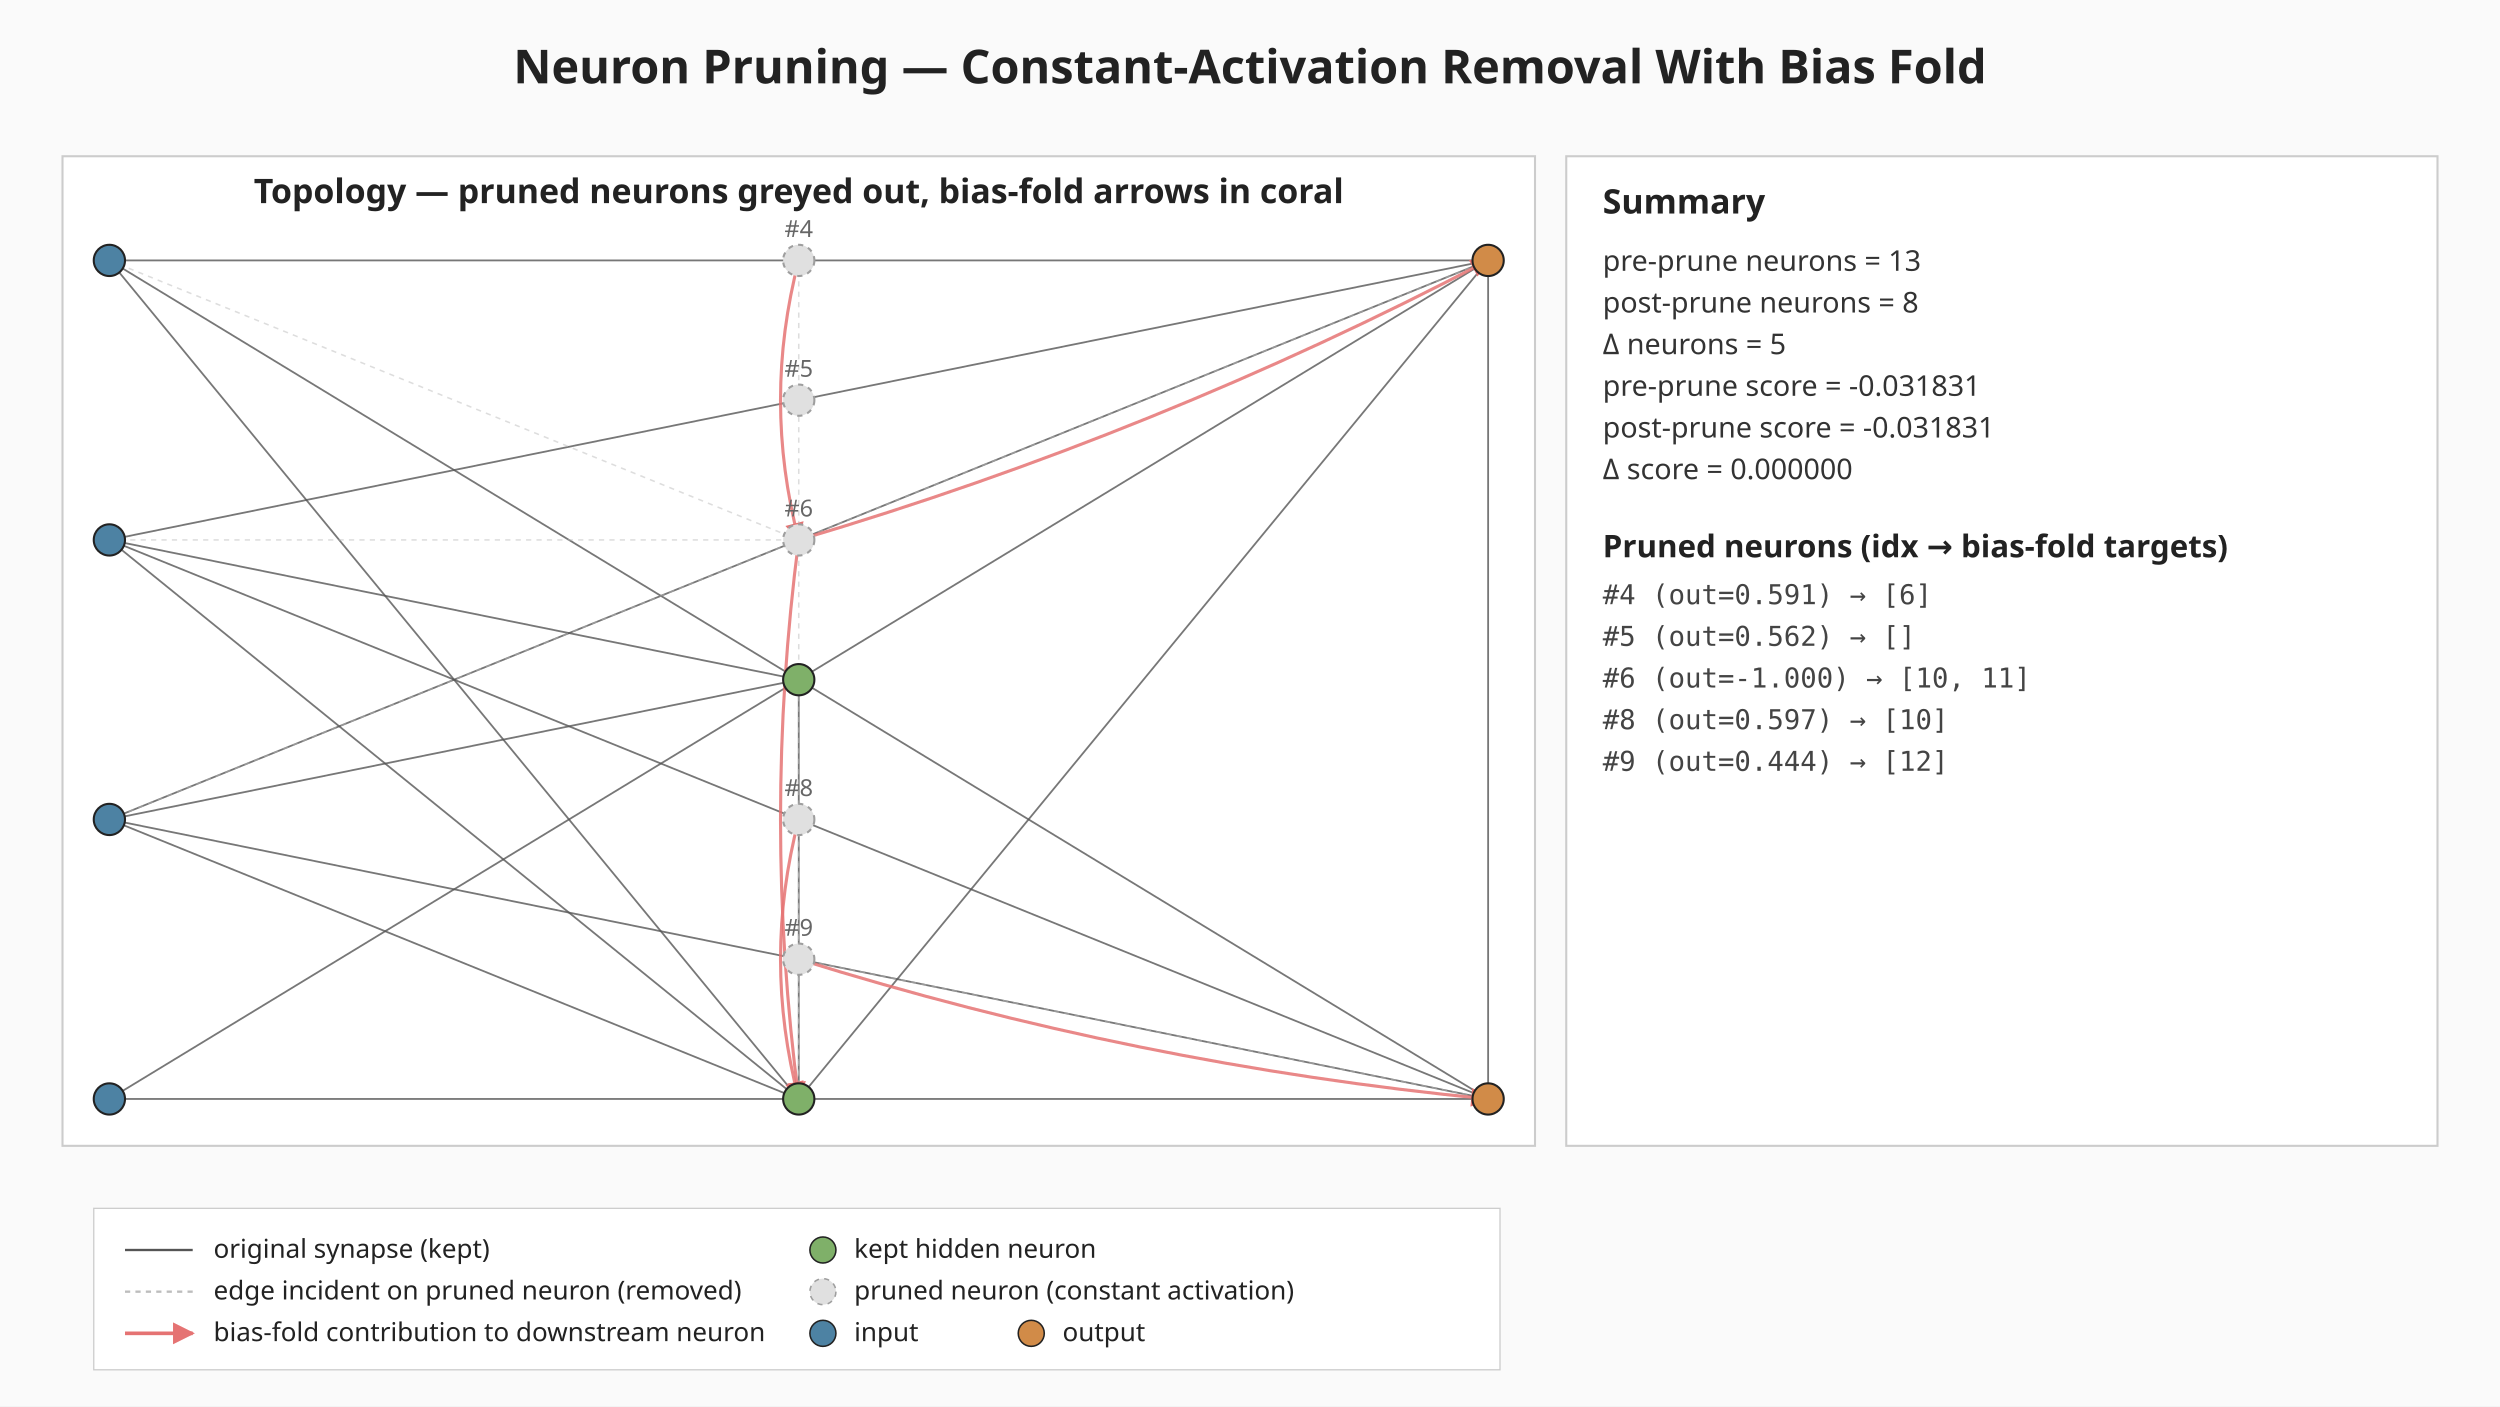
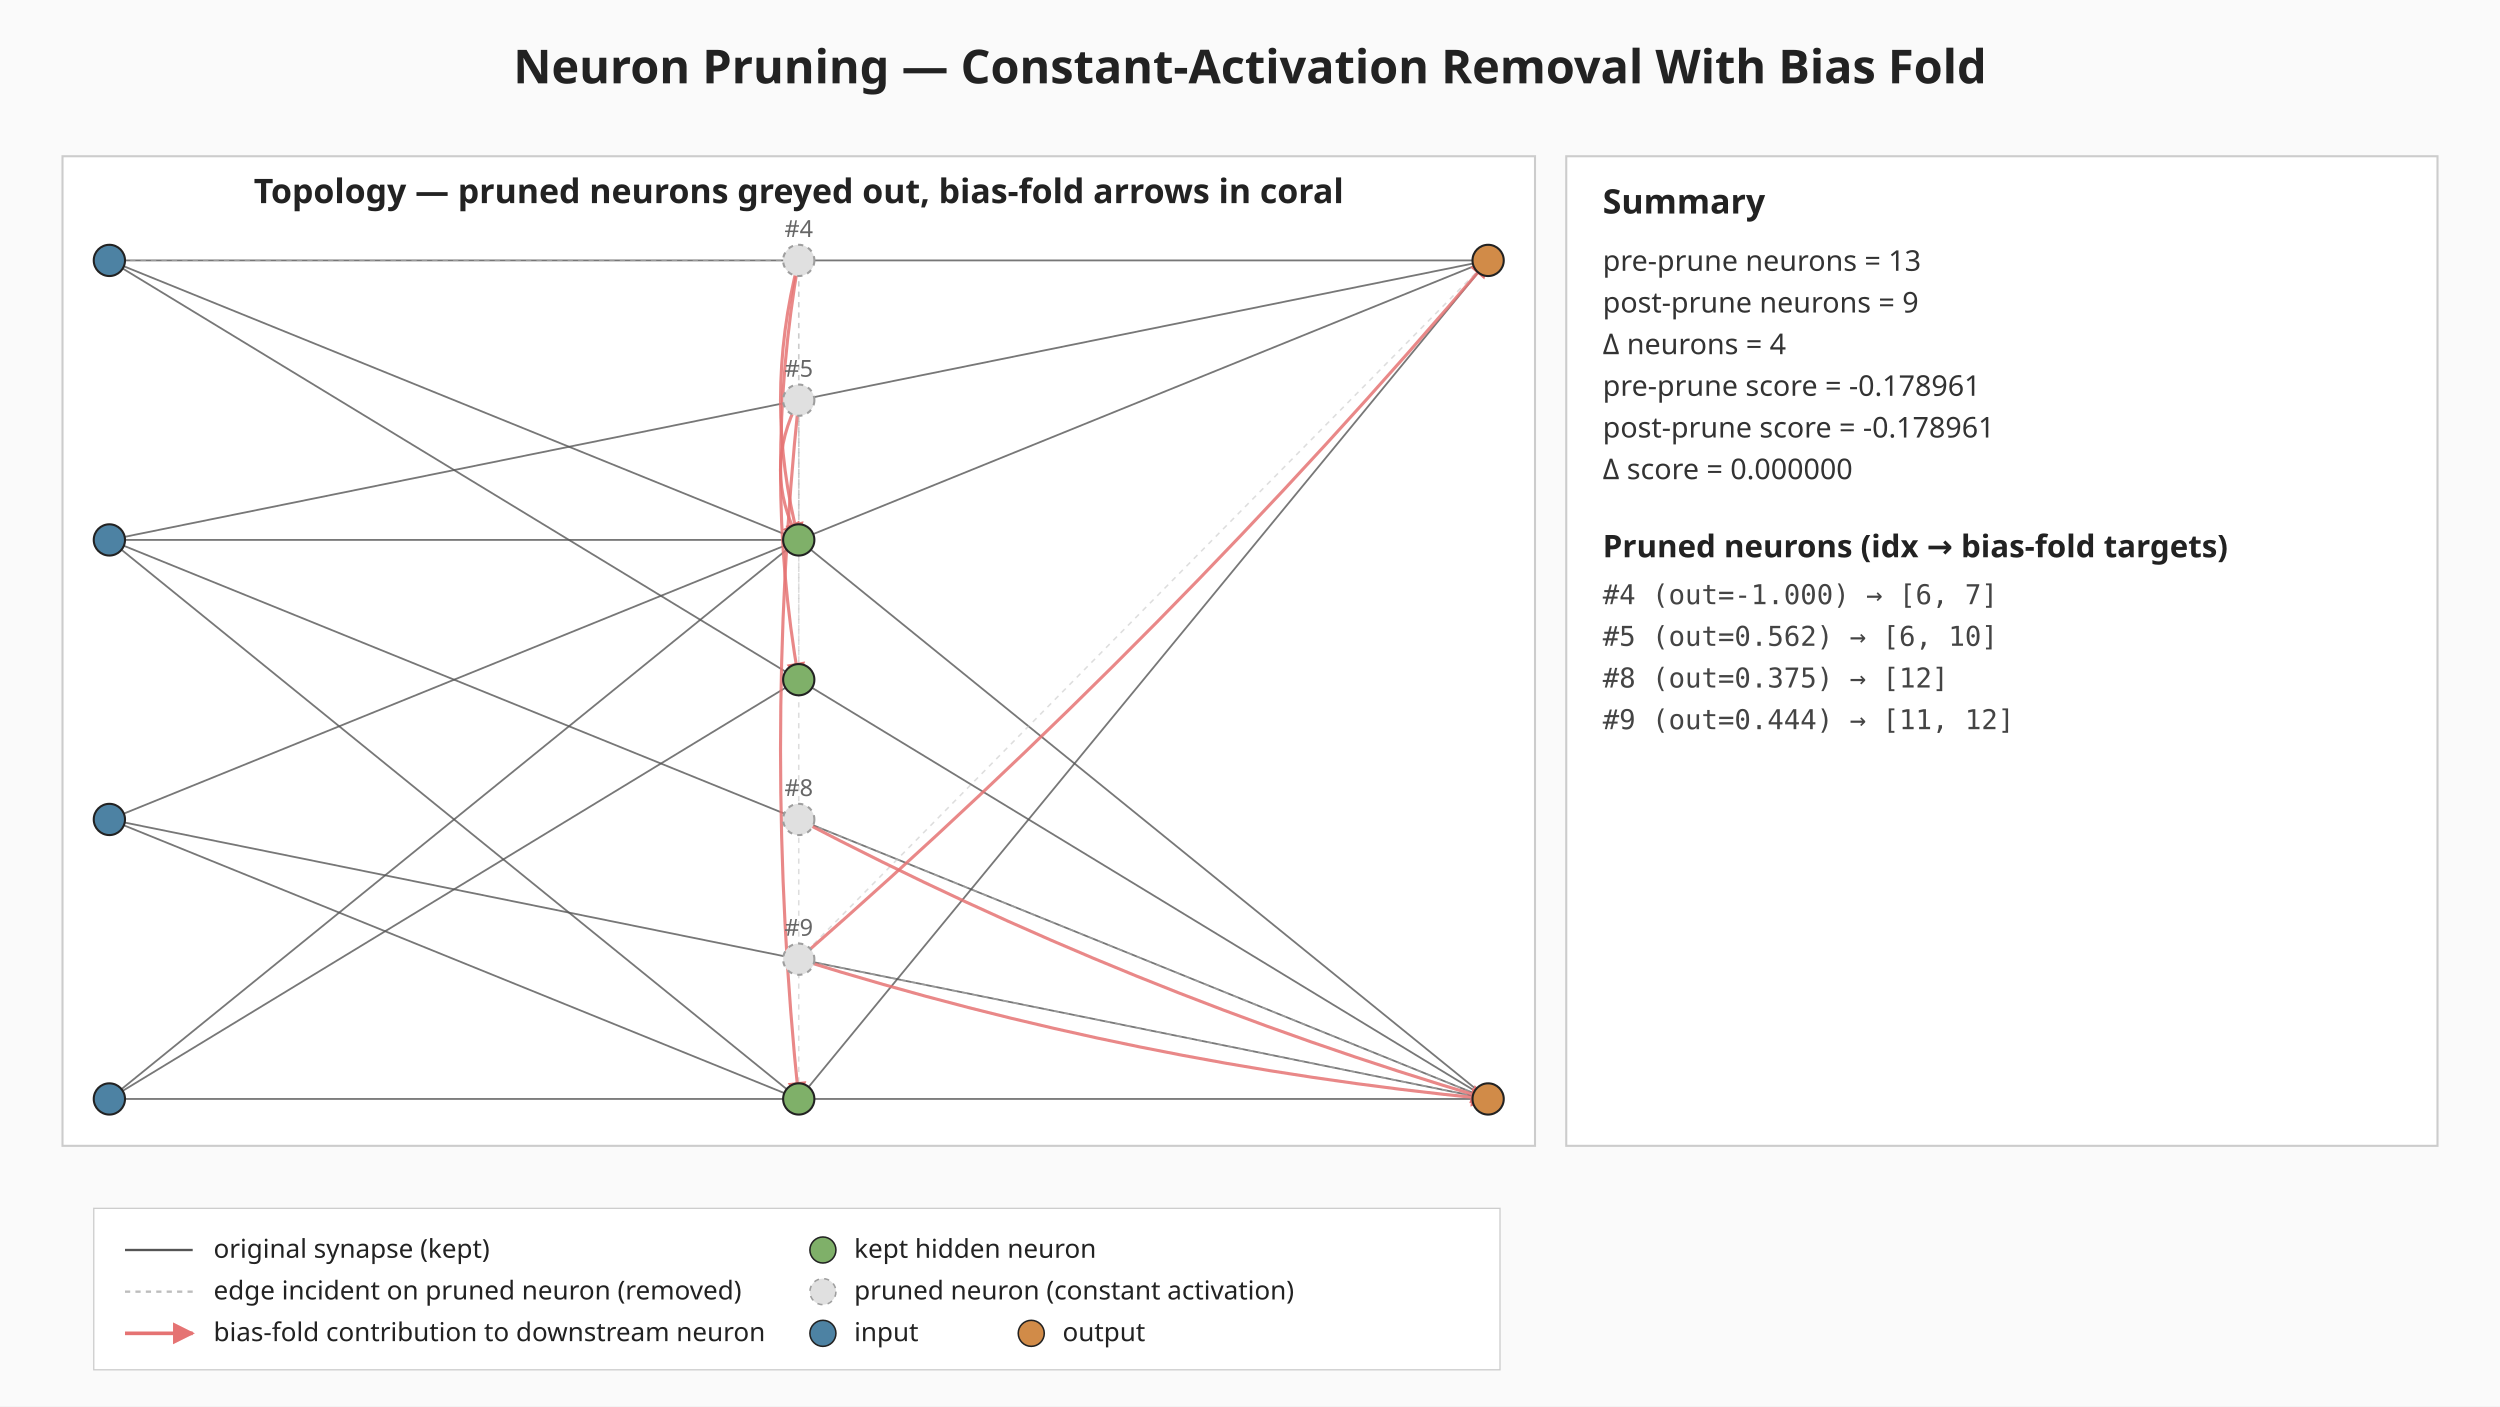
<svg xmlns="http://www.w3.org/2000/svg" viewBox="0 0 960 540" width="960" height="540" role="img" aria-label="Neuron pruning: constant-activation removal with bias fold">
  <defs>
    <marker id="bias-arrow" viewBox="0 0 10 10" refX="9" refY="5" markerWidth="6" markerHeight="6" orient="auto-start-reverse">
      <path d="M0,0 L10,5 L0,10 z" fill="#e57373" />
    </marker>
  </defs>
  <rect width="960" height="540" fill="#fafafa" />
  <text x="480" y="32" text-anchor="middle" font-family="sans-serif" font-size="18" font-weight="bold" fill="#222">Neuron Pruning — Constant-Activation Removal With Bias Fold</text>
  <g class="topology">
    <rect x="24.00" y="60.00" width="565.44" height="380.00" fill="#ffffff" stroke="#cccccc" stroke-width="0.8" />
    <text x="306.72" y="78.00" text-anchor="middle" font-family="sans-serif" font-size="13" font-weight="bold" fill="#222">Topology — pruned neurons greyed out, bias-fold arrows in coral</text>
-     <line class="edge-original" x1="42.00" y1="100.00" x2="306.72" y2="422.00" stroke="#555" stroke-width="0.7" stroke-opacity="0.8" />
+     <line class="edge-original" x1="42.00" y1="100.00" x2="306.72" y2="207.33" stroke="#555" stroke-width="0.7" stroke-opacity="0.8" />
    <line class="edge-original" x1="42.00" y1="100.00" x2="571.44" y2="100.00" stroke="#555" stroke-width="0.7" stroke-opacity="0.8" />
    <line class="edge-original" x1="42.00" y1="100.00" x2="571.44" y2="422.00" stroke="#555" stroke-width="0.7" stroke-opacity="0.8" />
-     <line class="edge-original" x1="42.00" y1="207.33" x2="306.72" y2="261.00" stroke="#555" stroke-width="0.7" stroke-opacity="0.8" />
+     <line class="edge-original" x1="42.00" y1="207.33" x2="306.72" y2="207.33" stroke="#555" stroke-width="0.7" stroke-opacity="0.8" />
    <line class="edge-original" x1="42.00" y1="207.33" x2="306.72" y2="422.00" stroke="#555" stroke-width="0.7" stroke-opacity="0.8" />
    <line class="edge-original" x1="42.00" y1="207.33" x2="571.44" y2="100.00" stroke="#555" stroke-width="0.7" stroke-opacity="0.8" />
    <line class="edge-original" x1="42.00" y1="207.33" x2="571.44" y2="422.00" stroke="#555" stroke-width="0.7" stroke-opacity="0.8" />
-     <line class="edge-original" x1="42.00" y1="314.67" x2="306.72" y2="261.00" stroke="#555" stroke-width="0.7" stroke-opacity="0.8" />
+     <line class="edge-original" x1="42.00" y1="314.67" x2="306.72" y2="207.33" stroke="#555" stroke-width="0.7" stroke-opacity="0.8" />
    <line class="edge-original" x1="42.00" y1="314.67" x2="306.72" y2="422.00" stroke="#555" stroke-width="0.7" stroke-opacity="0.8" />
-     <line class="edge-original" x1="42.00" y1="314.67" x2="571.44" y2="100.00" stroke="#555" stroke-width="0.7" stroke-opacity="0.8" />
    <line class="edge-original" x1="42.00" y1="314.67" x2="571.44" y2="422.00" stroke="#555" stroke-width="0.7" stroke-opacity="0.8" />
-     <line class="edge-original" x1="42.00" y1="422.00" x2="571.44" y2="100.00" stroke="#555" stroke-width="0.7" stroke-opacity="0.8" />
+     <line class="edge-original" x1="42.00" y1="422.00" x2="306.72" y2="207.33" stroke="#555" stroke-width="0.7" stroke-opacity="0.8" />
+     <line class="edge-original" x1="42.00" y1="422.00" x2="306.72" y2="261.00" stroke="#555" stroke-width="0.7" stroke-opacity="0.8" />
    <line class="edge-original" x1="42.00" y1="422.00" x2="571.44" y2="422.00" stroke="#555" stroke-width="0.7" stroke-opacity="0.8" />
-     <line class="edge-original" x1="306.72" y1="261.00" x2="306.72" y2="422.00" stroke="#555" stroke-width="0.7" stroke-opacity="0.8" />
+     <line class="edge-original" x1="306.72" y1="207.33" x2="571.44" y2="100.00" stroke="#555" stroke-width="0.7" stroke-opacity="0.8" />
+     <line class="edge-original" x1="306.72" y1="207.33" x2="571.44" y2="422.00" stroke="#555" stroke-width="0.7" stroke-opacity="0.8" />
    <line class="edge-original" x1="306.72" y1="422.00" x2="571.44" y2="100.00" stroke="#555" stroke-width="0.7" stroke-opacity="0.8" />
-     <line class="edge-original" x1="571.44" y1="100.00" x2="571.44" y2="422.00" stroke="#555" stroke-width="0.7" stroke-opacity="0.8" />
-     <line class="edge-pruned" x1="42.00" y1="100.00" x2="306.72" y2="207.33" stroke="#bdbdbd" stroke-width="0.6" stroke-opacity="0.5" stroke-dasharray="2 2" />
-     <line class="edge-pruned" x1="42.00" y1="207.33" x2="306.72" y2="207.33" stroke="#bdbdbd" stroke-width="0.6" stroke-opacity="0.5" stroke-dasharray="2 2" />
-     <line class="edge-pruned" x1="42.00" y1="314.67" x2="306.72" y2="207.33" stroke="#bdbdbd" stroke-width="0.6" stroke-opacity="0.5" stroke-dasharray="2 2" />
+     <line class="edge-pruned" x1="42.00" y1="100.00" x2="306.72" y2="100.00" stroke="#bdbdbd" stroke-width="0.6" stroke-opacity="0.5" stroke-dasharray="2 2" />
    <line class="edge-pruned" x1="306.72" y1="100.00" x2="306.72" y2="207.33" stroke="#bdbdbd" stroke-width="0.6" stroke-opacity="0.5" stroke-dasharray="2 2" />
-     <line class="edge-pruned" x1="306.72" y1="207.33" x2="306.72" y2="422.00" stroke="#bdbdbd" stroke-width="0.6" stroke-opacity="0.5" stroke-dasharray="2 2" />
-     <line class="edge-pruned" x1="306.72" y1="207.33" x2="571.44" y2="100.00" stroke="#bdbdbd" stroke-width="0.6" stroke-opacity="0.5" stroke-dasharray="2 2" />
-     <line class="edge-pruned" x1="306.72" y1="314.67" x2="306.72" y2="422.00" stroke="#bdbdbd" stroke-width="0.6" stroke-opacity="0.5" stroke-dasharray="2 2" />
+     <line class="edge-pruned" x1="306.72" y1="100.00" x2="306.72" y2="261.00" stroke="#bdbdbd" stroke-width="0.6" stroke-opacity="0.5" stroke-dasharray="2 2" />
+     <line class="edge-pruned" x1="306.72" y1="153.67" x2="306.72" y2="207.33" stroke="#bdbdbd" stroke-width="0.6" stroke-opacity="0.5" stroke-dasharray="2 2" />
+     <line class="edge-pruned" x1="306.72" y1="153.67" x2="306.72" y2="422.00" stroke="#bdbdbd" stroke-width="0.6" stroke-opacity="0.5" stroke-dasharray="2 2" />
+     <line class="edge-pruned" x1="306.72" y1="314.67" x2="571.44" y2="422.00" stroke="#bdbdbd" stroke-width="0.6" stroke-opacity="0.5" stroke-dasharray="2 2" />
+     <line class="edge-pruned" x1="306.72" y1="368.33" x2="571.44" y2="100.00" stroke="#bdbdbd" stroke-width="0.6" stroke-opacity="0.5" stroke-dasharray="2 2" />
    <line class="edge-pruned" x1="306.72" y1="368.33" x2="571.44" y2="422.00" stroke="#bdbdbd" stroke-width="0.6" stroke-opacity="0.5" stroke-dasharray="2 2" />
    <path class="bias-fold" d="M306.72,100.00 Q292.72,153.67 306.72,207.33" fill="none" stroke="#e57373" stroke-width="1.2" stroke-opacity="0.85" marker-end="url(#bias-arrow)" />
-     <path class="bias-fold" d="M306.72,207.33 Q292.72,314.67 306.72,422.00" fill="none" stroke="#e57373" stroke-width="1.2" stroke-opacity="0.85" marker-end="url(#bias-arrow)" />
-     <path class="bias-fold" d="M306.72,207.33 Q444.34,166.64 571.44,100.00" fill="none" stroke="#e57373" stroke-width="1.2" stroke-opacity="0.85" marker-end="url(#bias-arrow)" />
-     <path class="bias-fold" d="M306.72,314.67 Q292.72,368.33 306.72,422.00" fill="none" stroke="#e57373" stroke-width="1.2" stroke-opacity="0.85" marker-end="url(#bias-arrow)" />
+     <path class="bias-fold" d="M306.72,100.00 Q292.72,180.50 306.72,261.00" fill="none" stroke="#e57373" stroke-width="1.2" stroke-opacity="0.85" marker-end="url(#bias-arrow)" />
+     <path class="bias-fold" d="M306.72,153.67 Q292.72,180.50 306.72,207.33" fill="none" stroke="#e57373" stroke-width="1.2" stroke-opacity="0.85" marker-end="url(#bias-arrow)" />
+     <path class="bias-fold" d="M306.72,153.67 Q292.72,287.83 306.72,422.00" fill="none" stroke="#e57373" stroke-width="1.2" stroke-opacity="0.85" marker-end="url(#bias-arrow)" />
+     <path class="bias-fold" d="M306.72,314.67 Q433.82,381.31 571.44,422.00" fill="none" stroke="#e57373" stroke-width="1.2" stroke-opacity="0.85" marker-end="url(#bias-arrow)" />
+     <path class="bias-fold" d="M306.72,368.33 Q449.05,244.00 571.44,100.00" fill="none" stroke="#e57373" stroke-width="1.2" stroke-opacity="0.85" marker-end="url(#bias-arrow)" />
    <path class="bias-fold" d="M306.72,368.33 Q436.30,408.89 571.44,422.00" fill="none" stroke="#e57373" stroke-width="1.2" stroke-opacity="0.85" marker-end="url(#bias-arrow)" />
    <circle class="neuron-kept" cx="42.00" cy="100.00" r="6" fill="#4d82a3" stroke="#222" stroke-width="0.8" />
    <circle class="neuron-kept" cx="42.00" cy="207.33" r="6" fill="#4d82a3" stroke="#222" stroke-width="0.8" />
    <circle class="neuron-kept" cx="42.00" cy="314.67" r="6" fill="#4d82a3" stroke="#222" stroke-width="0.8" />
    <circle class="neuron-kept" cx="42.00" cy="422.00" r="6" fill="#4d82a3" stroke="#222" stroke-width="0.8" />
    <circle class="neuron-pruned" cx="306.72" cy="100.00" r="6" fill="#e0e0e0" stroke="#9e9e9e" stroke-width="0.8" stroke-dasharray="2 2" />
    <circle class="neuron-pruned" cx="306.72" cy="153.67" r="6" fill="#e0e0e0" stroke="#9e9e9e" stroke-width="0.8" stroke-dasharray="2 2" />
-     <circle class="neuron-pruned" cx="306.72" cy="207.33" r="6" fill="#e0e0e0" stroke="#9e9e9e" stroke-width="0.8" stroke-dasharray="2 2" />
+     <circle class="neuron-kept" cx="306.72" cy="207.33" r="6" fill="#7fb069" stroke="#222" stroke-width="0.8" />
    <circle class="neuron-kept" cx="306.72" cy="261.00" r="6" fill="#7fb069" stroke="#222" stroke-width="0.8" />
    <circle class="neuron-pruned" cx="306.72" cy="314.67" r="6" fill="#e0e0e0" stroke="#9e9e9e" stroke-width="0.8" stroke-dasharray="2 2" />
    <circle class="neuron-pruned" cx="306.72" cy="368.33" r="6" fill="#e0e0e0" stroke="#9e9e9e" stroke-width="0.8" stroke-dasharray="2 2" />
    <circle class="neuron-kept" cx="306.72" cy="422.00" r="6" fill="#7fb069" stroke="#222" stroke-width="0.8" />
    <circle class="neuron-kept" cx="571.44" cy="100.00" r="6" fill="#d18b48" stroke="#222" stroke-width="0.8" />
    <circle class="neuron-kept" cx="571.44" cy="422.00" r="6" fill="#d18b48" stroke="#222" stroke-width="0.8" />
    <text x="306.72" y="91.00" text-anchor="middle" font-family="sans-serif" font-size="9" fill="#666">#4</text>
    <text x="306.72" y="144.67" text-anchor="middle" font-family="sans-serif" font-size="9" fill="#666">#5</text>
-     <text x="306.72" y="198.33" text-anchor="middle" font-family="sans-serif" font-size="9" fill="#666">#6</text>
    <text x="306.72" y="305.67" text-anchor="middle" font-family="sans-serif" font-size="9" fill="#666">#8</text>
    <text x="306.72" y="359.33" text-anchor="middle" font-family="sans-serif" font-size="9" fill="#666">#9</text>
  </g>
  <g class="summary">
    <rect x="601.44" y="60.00" width="334.56" height="380.00" fill="#ffffff" stroke="#cccccc" stroke-width="0.8" />
    <text x="615.44" y="82.00" font-family="sans-serif" font-size="13" font-weight="bold" fill="#222">Summary</text>
    <text x="615.44" y="104.00" font-family="sans-serif" font-size="11" fill="#333">pre-prune  neurons = 13</text>
-     <text x="615.44" y="120.00" font-family="sans-serif" font-size="11" fill="#333">post-prune neurons = 8</text>
-     <text x="615.44" y="136.00" font-family="sans-serif" font-size="11" fill="#333">Δ neurons = 5</text>
-     <text x="615.44" y="152.00" font-family="sans-serif" font-size="11" fill="#333">pre-prune  score = -0.031831</text>
-     <text x="615.44" y="168.00" font-family="sans-serif" font-size="11" fill="#333">post-prune score = -0.031831</text>
+     <text x="615.44" y="120.00" font-family="sans-serif" font-size="11" fill="#333">post-prune neurons = 9</text>
+     <text x="615.44" y="136.00" font-family="sans-serif" font-size="11" fill="#333">Δ neurons = 4</text>
+     <text x="615.44" y="152.00" font-family="sans-serif" font-size="11" fill="#333">pre-prune  score = -0.178961</text>
+     <text x="615.44" y="168.00" font-family="sans-serif" font-size="11" fill="#333">post-prune score = -0.178961</text>
    <text x="615.44" y="184.00" font-family="sans-serif" font-size="11" fill="#333">Δ score = 0.000000</text>
    <text x="615.44" y="214.00" font-family="sans-serif" font-size="12" font-weight="bold" fill="#222">Pruned neurons (idx → bias-fold targets)</text>
-     <text x="615.44" y="232.00" font-family="monospace" font-size="10.5" fill="#444">#4 (out=0.591) → [6]</text>
-     <text x="615.44" y="248.00" font-family="monospace" font-size="10.5" fill="#444">#5 (out=0.562) → []</text>
-     <text x="615.44" y="264.00" font-family="monospace" font-size="10.5" fill="#444">#6 (out=-1.000) → [10, 11]</text>
-     <text x="615.44" y="280.00" font-family="monospace" font-size="10.5" fill="#444">#8 (out=0.597) → [10]</text>
-     <text x="615.44" y="296.00" font-family="monospace" font-size="10.5" fill="#444">#9 (out=0.444) → [12]</text>
+     <text x="615.44" y="232.00" font-family="monospace" font-size="10.5" fill="#444">#4 (out=-1.000) → [6, 7]</text>
+     <text x="615.44" y="248.00" font-family="monospace" font-size="10.5" fill="#444">#5 (out=0.562) → [6, 10]</text>
+     <text x="615.44" y="264.00" font-family="monospace" font-size="10.5" fill="#444">#8 (out=0.375) → [12]</text>
+     <text x="615.44" y="280.00" font-family="monospace" font-size="10.5" fill="#444">#9 (out=0.444) → [11, 12]</text>
  </g>
  <g class="legend" font-family="sans-serif" font-size="10" fill="#222">
    <rect x="36.00" y="464.00" width="540" height="62" fill="#ffffff" fill-opacity="0.92" stroke="#cccccc" stroke-width="0.5" />
    <line x1="48.00" y1="480.00" x2="74.00" y2="480.00" stroke="#555" stroke-width="0.9" />
    <text x="82.00" y="483.00">original synapse (kept)</text>
    <line x1="48.00" y1="496.00" x2="74.00" y2="496.00" stroke="#bdbdbd" stroke-width="0.9" stroke-dasharray="2 2" />
    <text x="82.00" y="499.00">edge incident on pruned neuron (removed)</text>
    <line x1="48.00" y1="512.00" x2="74.00" y2="512.00" stroke="#e57373" stroke-width="1.4" marker-end="url(#bias-arrow)" />
    <text x="82.00" y="515.00">bias-fold contribution to downstream neuron</text>
    <circle cx="316.00" cy="480.00" r="5" fill="#7fb069" stroke="#222" stroke-width="0.6" />
    <text x="328.00" y="483.00">kept hidden neuron</text>
    <circle cx="316.00" cy="496.00" r="5" fill="#e0e0e0" stroke="#9e9e9e" stroke-width="0.6" stroke-dasharray="2 2" />
    <text x="328.00" y="499.00">pruned neuron (constant activation)</text>
    <circle cx="316.00" cy="512.00" r="5" fill="#4d82a3" stroke="#222" stroke-width="0.6" />
    <text x="328.00" y="515.00">input</text>
    <circle cx="396.00" cy="512.00" r="5" fill="#d18b48" stroke="#222" stroke-width="0.6" />
    <text x="408.00" y="515.00">output</text>
  </g>
</svg>
